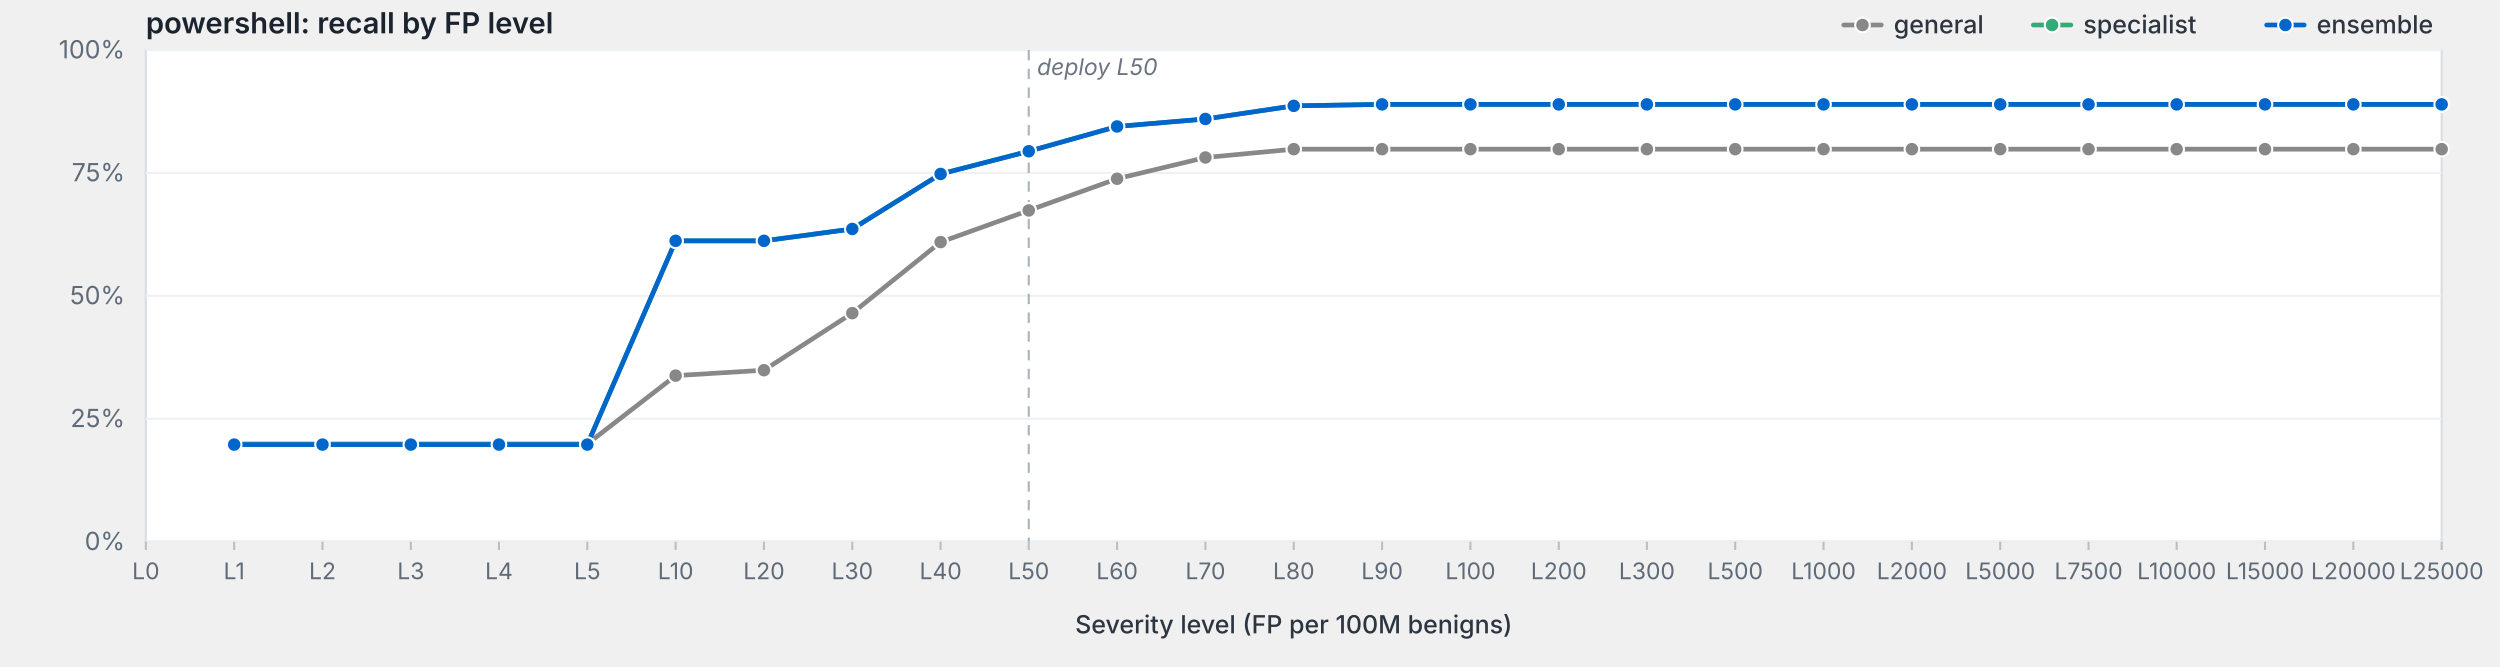
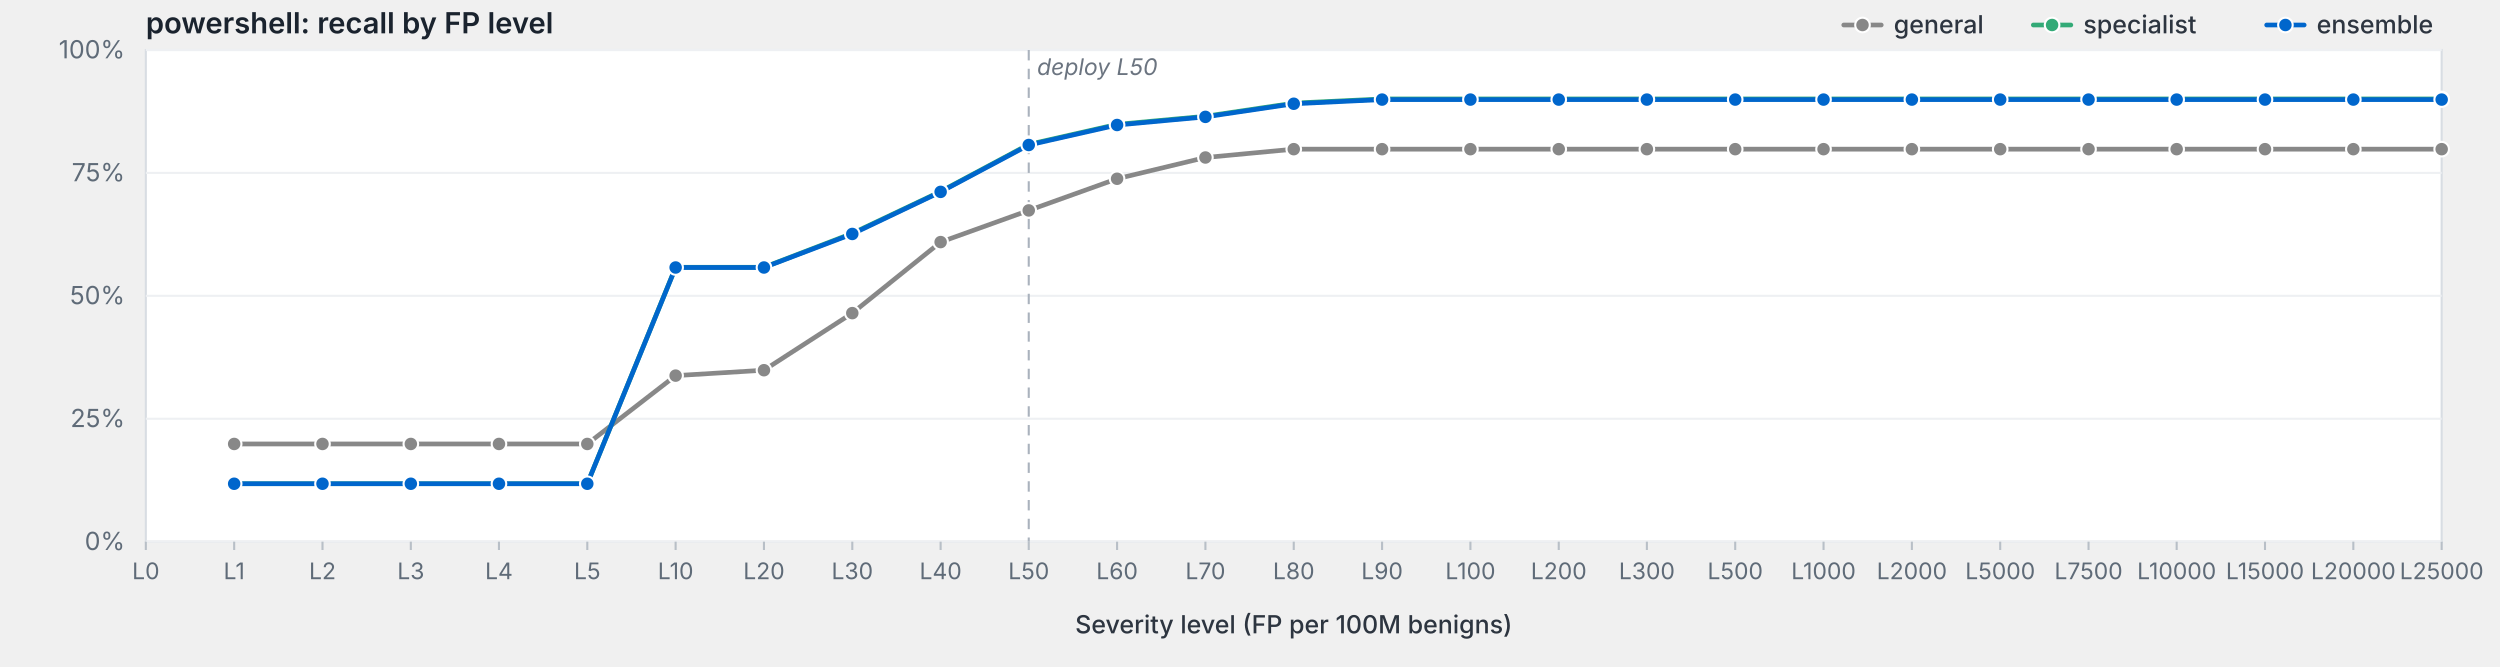
<svg xmlns="http://www.w3.org/2000/svg" viewBox="0 0 1200 320" width="1200" height="320" preserveAspectRatio="xMidYMid meet" role="img" aria-label="powershell: recall by FP level">
  <style>svg { background: #fdfdfd; }.frame { fill: #fff; stroke: #d8dde3; stroke-width: 1; }.grid { stroke: #eef0f3; stroke-width: 1; }.tick { stroke: #b8bfc7; stroke-width: 1; }.axis-label { fill: #5f6b78; font-family: -apple-system, BlinkMacSystemFont, "Segoe UI", system-ui, sans-serif; font-size: 12px; }.x-label { fill: #5f6b78; font-family: -apple-system, BlinkMacSystemFont, "Segoe UI", system-ui, sans-serif; font-size: 11px; }.axis-title { fill: #2d3540; font-family: -apple-system, BlinkMacSystemFont, "Segoe UI", system-ui, sans-serif; font-size: 12px; font-weight: 500; }.title { fill: #1a232e; font-family: -apple-system, BlinkMacSystemFont, "Segoe UI", system-ui, sans-serif; font-size: 14px; font-weight: 600; }.deploy-marker { stroke: #aab2bd; stroke-width: 1; stroke-dasharray: 5,4; }.deploy-label { fill: #6b7480; font-family: -apple-system, BlinkMacSystemFont, "Segoe UI", system-ui, sans-serif; font-size: 11px; font-style: italic; }.curve { fill: none; stroke-width: 2.25; stroke-linejoin: round; stroke-linecap: round; }.marker { stroke: #fff; stroke-width: 1; }.legend-text { fill: #2d3540; font-family: -apple-system, BlinkMacSystemFont, "Segoe UI", system-ui, sans-serif; font-size: 12px; font-weight: 500; }</style>
  <text class="title" x="70" y="16">powershell: recall by FP level</text>
  <rect class="frame" x="70" y="24" width="1102" height="236" />
  <line class="grid" x1="70" y1="260.0" x2="1172" y2="260.0" />
  <text class="axis-label" x="60" y="264.0" text-anchor="end">0%</text>
  <line class="grid" x1="70" y1="201.0" x2="1172" y2="201.0" />
  <text class="axis-label" x="60" y="205.0" text-anchor="end">25%</text>
  <line class="grid" x1="70" y1="142.0" x2="1172" y2="142.0" />
  <text class="axis-label" x="60" y="146.0" text-anchor="end">50%</text>
  <line class="grid" x1="70" y1="83.0" x2="1172" y2="83.0" />
  <text class="axis-label" x="60" y="87.0" text-anchor="end">75%</text>
  <line class="grid" x1="70" y1="24.0" x2="1172" y2="24.0" />
  <text class="axis-label" x="60" y="28.0" text-anchor="end">100%</text>
  <line class="deploy-marker" x1="493.8" y1="24" x2="493.8" y2="260" />
  <text class="deploy-label" x="497.8" y="36" text-anchor="start">deploy L50</text>
  <line class="tick" x1="70.0" y1="260" x2="70.0" y2="264" />
  <text class="x-label" x="70.0" y="278" text-anchor="middle">L0</text>
  <line class="tick" x1="112.4" y1="260" x2="112.4" y2="264" />
  <text class="x-label" x="112.4" y="278" text-anchor="middle">L1</text>
  <line class="tick" x1="154.8" y1="260" x2="154.8" y2="264" />
  <text class="x-label" x="154.8" y="278" text-anchor="middle">L2</text>
  <line class="tick" x1="197.2" y1="260" x2="197.2" y2="264" />
  <text class="x-label" x="197.2" y="278" text-anchor="middle">L3</text>
  <line class="tick" x1="239.5" y1="260" x2="239.5" y2="264" />
  <text class="x-label" x="239.5" y="278" text-anchor="middle">L4</text>
  <line class="tick" x1="281.9" y1="260" x2="281.9" y2="264" />
  <text class="x-label" x="281.9" y="278" text-anchor="middle">L5</text>
  <line class="tick" x1="324.3" y1="260" x2="324.3" y2="264" />
  <text class="x-label" x="324.3" y="278" text-anchor="middle">L10</text>
  <line class="tick" x1="366.7" y1="260" x2="366.7" y2="264" />
  <text class="x-label" x="366.7" y="278" text-anchor="middle">L20</text>
  <line class="tick" x1="409.1" y1="260" x2="409.1" y2="264" />
  <text class="x-label" x="409.1" y="278" text-anchor="middle">L30</text>
  <line class="tick" x1="451.5" y1="260" x2="451.5" y2="264" />
  <text class="x-label" x="451.5" y="278" text-anchor="middle">L40</text>
  <line class="tick" x1="493.8" y1="260" x2="493.8" y2="264" />
  <text class="x-label" x="493.8" y="278" text-anchor="middle">L50</text>
  <line class="tick" x1="536.2" y1="260" x2="536.2" y2="264" />
  <text class="x-label" x="536.2" y="278" text-anchor="middle">L60</text>
  <line class="tick" x1="578.6" y1="260" x2="578.6" y2="264" />
  <text class="x-label" x="578.6" y="278" text-anchor="middle">L70</text>
  <line class="tick" x1="621.0" y1="260" x2="621.0" y2="264" />
  <text class="x-label" x="621.0" y="278" text-anchor="middle">L80</text>
  <line class="tick" x1="663.4" y1="260" x2="663.4" y2="264" />
  <text class="x-label" x="663.4" y="278" text-anchor="middle">L90</text>
  <line class="tick" x1="705.8" y1="260" x2="705.8" y2="264" />
  <text class="x-label" x="705.8" y="278" text-anchor="middle">L100</text>
  <line class="tick" x1="748.2" y1="260" x2="748.2" y2="264" />
  <text class="x-label" x="748.2" y="278" text-anchor="middle">L200</text>
  <line class="tick" x1="790.5" y1="260" x2="790.5" y2="264" />
  <text class="x-label" x="790.5" y="278" text-anchor="middle">L300</text>
  <line class="tick" x1="832.9" y1="260" x2="832.9" y2="264" />
  <text class="x-label" x="832.9" y="278" text-anchor="middle">L500</text>
  <line class="tick" x1="875.3" y1="260" x2="875.3" y2="264" />
  <text class="x-label" x="875.3" y="278" text-anchor="middle">L1000</text>
  <line class="tick" x1="917.7" y1="260" x2="917.7" y2="264" />
  <text class="x-label" x="917.7" y="278" text-anchor="middle">L2000</text>
  <line class="tick" x1="960.1" y1="260" x2="960.1" y2="264" />
  <text class="x-label" x="960.1" y="278" text-anchor="middle">L5000</text>
  <line class="tick" x1="1002.5" y1="260" x2="1002.5" y2="264" />
  <text class="x-label" x="1002.5" y="278" text-anchor="middle">L7500</text>
  <line class="tick" x1="1044.8" y1="260" x2="1044.8" y2="264" />
  <text class="x-label" x="1044.8" y="278" text-anchor="middle">L10000</text>
  <line class="tick" x1="1087.2" y1="260" x2="1087.2" y2="264" />
  <text class="x-label" x="1087.2" y="278" text-anchor="middle">L15000</text>
  <line class="tick" x1="1129.6" y1="260" x2="1129.6" y2="264" />
  <text class="x-label" x="1129.6" y="278" text-anchor="middle">L20000</text>
  <line class="tick" x1="1172.0" y1="260" x2="1172.0" y2="264" />
  <text class="x-label" x="1172.0" y="278" text-anchor="middle">L25000</text>
  <text class="axis-title" x="621.0" y="304" text-anchor="middle">Severity level (FP per 100M benigns)</text>
  <path class="curve" d="M112.4,213.1 L154.8,213.1 L197.2,213.1 L239.5,213.1 L281.9,213.1 L324.3,180.3 L366.7,177.7 L409.1,150.3 L451.5,116.2 L493.8,101.0 L536.2,85.8 L578.6,75.6 L621.0,71.6 L663.4,71.6 L705.8,71.6 L748.2,71.6 L790.5,71.6 L832.9,71.6 L875.3,71.6 L917.7,71.6 L960.1,71.6 L1002.5,71.6 L1044.8,71.6 L1087.2,71.6 L1129.6,71.6 L1172.0,71.6" stroke="#888" />
  <circle class="marker" cx="112.4" cy="213.1" r="3.5" fill="#888" />
  <circle class="marker" cx="154.8" cy="213.1" r="3.5" fill="#888" />
  <circle class="marker" cx="197.2" cy="213.1" r="3.5" fill="#888" />
  <circle class="marker" cx="239.5" cy="213.1" r="3.5" fill="#888" />
  <circle class="marker" cx="281.9" cy="213.1" r="3.5" fill="#888" />
  <circle class="marker" cx="324.3" cy="180.3" r="3.5" fill="#888" />
  <circle class="marker" cx="366.7" cy="177.7" r="3.5" fill="#888" />
  <circle class="marker" cx="409.1" cy="150.3" r="3.5" fill="#888" />
  <circle class="marker" cx="451.5" cy="116.2" r="3.5" fill="#888" />
  <circle class="marker" cx="493.8" cy="101.0" r="3.5" fill="#888" />
  <circle class="marker" cx="536.2" cy="85.8" r="3.5" fill="#888" />
  <circle class="marker" cx="578.6" cy="75.6" r="3.5" fill="#888" />
  <circle class="marker" cx="621.0" cy="71.6" r="3.5" fill="#888" />
  <circle class="marker" cx="663.4" cy="71.6" r="3.5" fill="#888" />
  <circle class="marker" cx="705.8" cy="71.6" r="3.5" fill="#888" />
  <circle class="marker" cx="748.2" cy="71.6" r="3.5" fill="#888" />
  <circle class="marker" cx="790.5" cy="71.6" r="3.5" fill="#888" />
  <circle class="marker" cx="832.9" cy="71.6" r="3.5" fill="#888" />
  <circle class="marker" cx="875.3" cy="71.6" r="3.5" fill="#888" />
  <circle class="marker" cx="917.7" cy="71.6" r="3.5" fill="#888" />
  <circle class="marker" cx="960.1" cy="71.6" r="3.5" fill="#888" />
  <circle class="marker" cx="1002.5" cy="71.6" r="3.5" fill="#888" />
  <circle class="marker" cx="1044.8" cy="71.6" r="3.5" fill="#888" />
  <circle class="marker" cx="1087.2" cy="71.6" r="3.5" fill="#888" />
  <circle class="marker" cx="1129.6" cy="71.6" r="3.5" fill="#888" />
  <circle class="marker" cx="1172.0" cy="71.6" r="3.5" fill="#888" />
-   <path class="curve" d="M112.4,213.4 L154.8,213.4 L197.2,213.4 L239.5,213.4 L281.9,213.4 L324.3,115.6 L366.7,115.6 L409.1,109.9 L451.5,83.5 L493.8,72.6 L536.2,60.7 L578.6,57.1 L621.0,50.8 L663.4,50.1 L705.8,50.1 L748.2,50.1 L790.5,50.1 L832.9,50.1 L875.3,50.1 L917.7,50.1 L960.1,50.1 L1002.5,50.1 L1044.8,50.1 L1087.2,50.1 L1129.6,50.1 L1172.0,50.1" stroke="#3a7" />
-   <circle class="marker" cx="112.4" cy="213.4" r="3.5" fill="#3a7" />
-   <circle class="marker" cx="154.8" cy="213.4" r="3.5" fill="#3a7" />
-   <circle class="marker" cx="197.2" cy="213.4" r="3.5" fill="#3a7" />
-   <circle class="marker" cx="239.5" cy="213.4" r="3.5" fill="#3a7" />
-   <circle class="marker" cx="281.9" cy="213.4" r="3.5" fill="#3a7" />
-   <circle class="marker" cx="324.3" cy="115.6" r="3.5" fill="#3a7" />
-   <circle class="marker" cx="366.7" cy="115.6" r="3.5" fill="#3a7" />
-   <circle class="marker" cx="409.1" cy="109.9" r="3.5" fill="#3a7" />
-   <circle class="marker" cx="451.5" cy="83.5" r="3.5" fill="#3a7" />
-   <circle class="marker" cx="493.8" cy="72.6" r="3.5" fill="#3a7" />
-   <circle class="marker" cx="536.2" cy="60.7" r="3.5" fill="#3a7" />
-   <circle class="marker" cx="578.6" cy="57.1" r="3.5" fill="#3a7" />
-   <circle class="marker" cx="621.0" cy="50.8" r="3.5" fill="#3a7" />
-   <circle class="marker" cx="663.4" cy="50.1" r="3.5" fill="#3a7" />
-   <circle class="marker" cx="705.8" cy="50.1" r="3.5" fill="#3a7" />
-   <circle class="marker" cx="748.2" cy="50.1" r="3.5" fill="#3a7" />
-   <circle class="marker" cx="790.5" cy="50.1" r="3.5" fill="#3a7" />
-   <circle class="marker" cx="832.9" cy="50.1" r="3.5" fill="#3a7" />
-   <circle class="marker" cx="875.3" cy="50.1" r="3.5" fill="#3a7" />
-   <circle class="marker" cx="917.7" cy="50.1" r="3.5" fill="#3a7" />
-   <circle class="marker" cx="960.1" cy="50.1" r="3.5" fill="#3a7" />
-   <circle class="marker" cx="1002.5" cy="50.1" r="3.5" fill="#3a7" />
-   <circle class="marker" cx="1044.8" cy="50.1" r="3.5" fill="#3a7" />
-   <circle class="marker" cx="1087.2" cy="50.1" r="3.5" fill="#3a7" />
-   <circle class="marker" cx="1129.6" cy="50.1" r="3.5" fill="#3a7" />
-   <circle class="marker" cx="1172.0" cy="50.1" r="3.5" fill="#3a7" />
-   <path class="curve" d="M112.4,213.4 L154.8,213.4 L197.2,213.4 L239.5,213.4 L281.9,213.4 L324.3,115.6 L366.7,115.6 L409.1,109.9 L451.5,83.5 L493.8,72.6 L536.2,60.7 L578.6,57.1 L621.0,50.8 L663.4,50.1 L705.8,50.1 L748.2,50.1 L790.5,50.1 L832.9,50.1 L875.3,50.1 L917.7,50.1 L960.1,50.1 L1002.5,50.1 L1044.8,50.1 L1087.2,50.1 L1129.6,50.1 L1172.0,50.1" stroke="#06c" />
-   <circle class="marker" cx="112.4" cy="213.4" r="3.5" fill="#06c" />
-   <circle class="marker" cx="154.8" cy="213.4" r="3.5" fill="#06c" />
-   <circle class="marker" cx="197.2" cy="213.4" r="3.5" fill="#06c" />
-   <circle class="marker" cx="239.5" cy="213.4" r="3.5" fill="#06c" />
-   <circle class="marker" cx="281.9" cy="213.4" r="3.5" fill="#06c" />
-   <circle class="marker" cx="324.3" cy="115.6" r="3.5" fill="#06c" />
-   <circle class="marker" cx="366.7" cy="115.6" r="3.5" fill="#06c" />
-   <circle class="marker" cx="409.1" cy="109.9" r="3.5" fill="#06c" />
-   <circle class="marker" cx="451.5" cy="83.5" r="3.5" fill="#06c" />
-   <circle class="marker" cx="493.8" cy="72.6" r="3.5" fill="#06c" />
-   <circle class="marker" cx="536.2" cy="60.7" r="3.5" fill="#06c" />
-   <circle class="marker" cx="578.6" cy="57.1" r="3.5" fill="#06c" />
-   <circle class="marker" cx="621.0" cy="50.8" r="3.5" fill="#06c" />
-   <circle class="marker" cx="663.4" cy="50.1" r="3.5" fill="#06c" />
-   <circle class="marker" cx="705.8" cy="50.1" r="3.5" fill="#06c" />
-   <circle class="marker" cx="748.2" cy="50.1" r="3.5" fill="#06c" />
-   <circle class="marker" cx="790.5" cy="50.1" r="3.5" fill="#06c" />
-   <circle class="marker" cx="832.9" cy="50.1" r="3.5" fill="#06c" />
-   <circle class="marker" cx="875.3" cy="50.1" r="3.5" fill="#06c" />
-   <circle class="marker" cx="917.7" cy="50.1" r="3.5" fill="#06c" />
-   <circle class="marker" cx="960.1" cy="50.1" r="3.5" fill="#06c" />
-   <circle class="marker" cx="1002.5" cy="50.1" r="3.5" fill="#06c" />
-   <circle class="marker" cx="1044.8" cy="50.1" r="3.5" fill="#06c" />
-   <circle class="marker" cx="1087.2" cy="50.1" r="3.5" fill="#06c" />
-   <circle class="marker" cx="1129.6" cy="50.1" r="3.5" fill="#06c" />
-   <circle class="marker" cx="1172.0" cy="50.1" r="3.5" fill="#06c" />
+   <path class="curve" d="M112.4,232.2 L154.8,232.2 L197.2,232.2 L239.5,232.2 L281.9,232.2 L324.3,128.3 L366.7,128.3 L409.1,112.0 L451.5,91.9 L493.8,69.3 L536.2,59.7 L578.6,55.8 L621.0,49.5 L663.4,47.5 L705.8,47.5 L748.2,47.5 L790.5,47.5 L832.9,47.5 L875.3,47.5 L917.7,47.5 L960.1,47.5 L1002.5,47.5 L1044.8,47.5 L1087.2,47.5 L1129.6,47.5 L1172.0,47.5" stroke="#3a7" />
+   <circle class="marker" cx="112.4" cy="232.2" r="3.5" fill="#3a7" />
+   <circle class="marker" cx="154.8" cy="232.2" r="3.5" fill="#3a7" />
+   <circle class="marker" cx="197.2" cy="232.2" r="3.5" fill="#3a7" />
+   <circle class="marker" cx="239.5" cy="232.2" r="3.5" fill="#3a7" />
+   <circle class="marker" cx="281.9" cy="232.2" r="3.5" fill="#3a7" />
+   <circle class="marker" cx="324.3" cy="128.3" r="3.5" fill="#3a7" />
+   <circle class="marker" cx="366.7" cy="128.3" r="3.5" fill="#3a7" />
+   <circle class="marker" cx="409.1" cy="112.0" r="3.5" fill="#3a7" />
+   <circle class="marker" cx="451.5" cy="91.9" r="3.5" fill="#3a7" />
+   <circle class="marker" cx="493.8" cy="69.3" r="3.5" fill="#3a7" />
+   <circle class="marker" cx="536.2" cy="59.7" r="3.5" fill="#3a7" />
+   <circle class="marker" cx="578.6" cy="55.8" r="3.5" fill="#3a7" />
+   <circle class="marker" cx="621.0" cy="49.5" r="3.5" fill="#3a7" />
+   <circle class="marker" cx="663.4" cy="47.5" r="3.5" fill="#3a7" />
+   <circle class="marker" cx="705.8" cy="47.5" r="3.5" fill="#3a7" />
+   <circle class="marker" cx="748.2" cy="47.5" r="3.5" fill="#3a7" />
+   <circle class="marker" cx="790.5" cy="47.5" r="3.5" fill="#3a7" />
+   <circle class="marker" cx="832.9" cy="47.5" r="3.5" fill="#3a7" />
+   <circle class="marker" cx="875.3" cy="47.5" r="3.5" fill="#3a7" />
+   <circle class="marker" cx="917.7" cy="47.5" r="3.5" fill="#3a7" />
+   <circle class="marker" cx="960.1" cy="47.5" r="3.5" fill="#3a7" />
+   <circle class="marker" cx="1002.5" cy="47.5" r="3.5" fill="#3a7" />
+   <circle class="marker" cx="1044.8" cy="47.5" r="3.5" fill="#3a7" />
+   <circle class="marker" cx="1087.2" cy="47.5" r="3.5" fill="#3a7" />
+   <circle class="marker" cx="1129.6" cy="47.5" r="3.5" fill="#3a7" />
+   <circle class="marker" cx="1172.0" cy="47.5" r="3.5" fill="#3a7" />
+   <path class="curve" d="M112.4,232.2 L154.8,232.2 L197.2,232.2 L239.5,232.2 L281.9,232.2 L324.3,128.4 L366.7,128.4 L409.1,112.3 L451.5,92.1 L493.8,69.6 L536.2,60.0 L578.6,56.1 L621.0,49.8 L663.4,47.8 L705.8,47.8 L748.2,47.8 L790.5,47.8 L832.9,47.8 L875.3,47.8 L917.7,47.8 L960.1,47.8 L1002.5,47.8 L1044.8,47.8 L1087.2,47.8 L1129.6,47.8 L1172.0,47.8" stroke="#06c" />
+   <circle class="marker" cx="112.4" cy="232.2" r="3.5" fill="#06c" />
+   <circle class="marker" cx="154.8" cy="232.2" r="3.5" fill="#06c" />
+   <circle class="marker" cx="197.2" cy="232.2" r="3.5" fill="#06c" />
+   <circle class="marker" cx="239.5" cy="232.2" r="3.5" fill="#06c" />
+   <circle class="marker" cx="281.9" cy="232.2" r="3.5" fill="#06c" />
+   <circle class="marker" cx="324.3" cy="128.4" r="3.5" fill="#06c" />
+   <circle class="marker" cx="366.7" cy="128.4" r="3.5" fill="#06c" />
+   <circle class="marker" cx="409.1" cy="112.3" r="3.5" fill="#06c" />
+   <circle class="marker" cx="451.5" cy="92.1" r="3.5" fill="#06c" />
+   <circle class="marker" cx="493.8" cy="69.6" r="3.5" fill="#06c" />
+   <circle class="marker" cx="536.2" cy="60.0" r="3.5" fill="#06c" />
+   <circle class="marker" cx="578.6" cy="56.1" r="3.5" fill="#06c" />
+   <circle class="marker" cx="621.0" cy="49.8" r="3.5" fill="#06c" />
+   <circle class="marker" cx="663.4" cy="47.8" r="3.5" fill="#06c" />
+   <circle class="marker" cx="705.8" cy="47.8" r="3.5" fill="#06c" />
+   <circle class="marker" cx="748.2" cy="47.8" r="3.5" fill="#06c" />
+   <circle class="marker" cx="790.5" cy="47.8" r="3.5" fill="#06c" />
+   <circle class="marker" cx="832.9" cy="47.8" r="3.5" fill="#06c" />
+   <circle class="marker" cx="875.3" cy="47.8" r="3.5" fill="#06c" />
+   <circle class="marker" cx="917.7" cy="47.8" r="3.5" fill="#06c" />
+   <circle class="marker" cx="960.1" cy="47.8" r="3.5" fill="#06c" />
+   <circle class="marker" cx="1002.5" cy="47.8" r="3.5" fill="#06c" />
+   <circle class="marker" cx="1044.8" cy="47.8" r="3.5" fill="#06c" />
+   <circle class="marker" cx="1087.2" cy="47.8" r="3.5" fill="#06c" />
+   <circle class="marker" cx="1129.6" cy="47.8" r="3.5" fill="#06c" />
+   <circle class="marker" cx="1172.0" cy="47.8" r="3.5" fill="#06c" />
  <line x1="1088.0" y1="12.0" x2="1106.0" y2="12.0" stroke="#06c" stroke-width="2.25" stroke-linecap="round" />
  <circle cx="1097.0" cy="12.0" r="3.5" fill="#06c" stroke="#fff" stroke-width="1" />
  <text class="legend-text" x="1112.0" y="16.0">ensemble</text>
  <line x1="976.0" y1="12.0" x2="994.0" y2="12.0" stroke="#3a7" stroke-width="2.25" stroke-linecap="round" />
  <circle cx="985.0" cy="12.0" r="3.5" fill="#3a7" stroke="#fff" stroke-width="1" />
  <text class="legend-text" x="1000.0" y="16.0">specialist</text>
  <line x1="885.0" y1="12.0" x2="903.0" y2="12.0" stroke="#888" stroke-width="2.25" stroke-linecap="round" />
  <circle cx="894.0" cy="12.0" r="3.5" fill="#888" stroke="#fff" stroke-width="1" />
  <text class="legend-text" x="909.0" y="16.0">general</text>
</svg>
